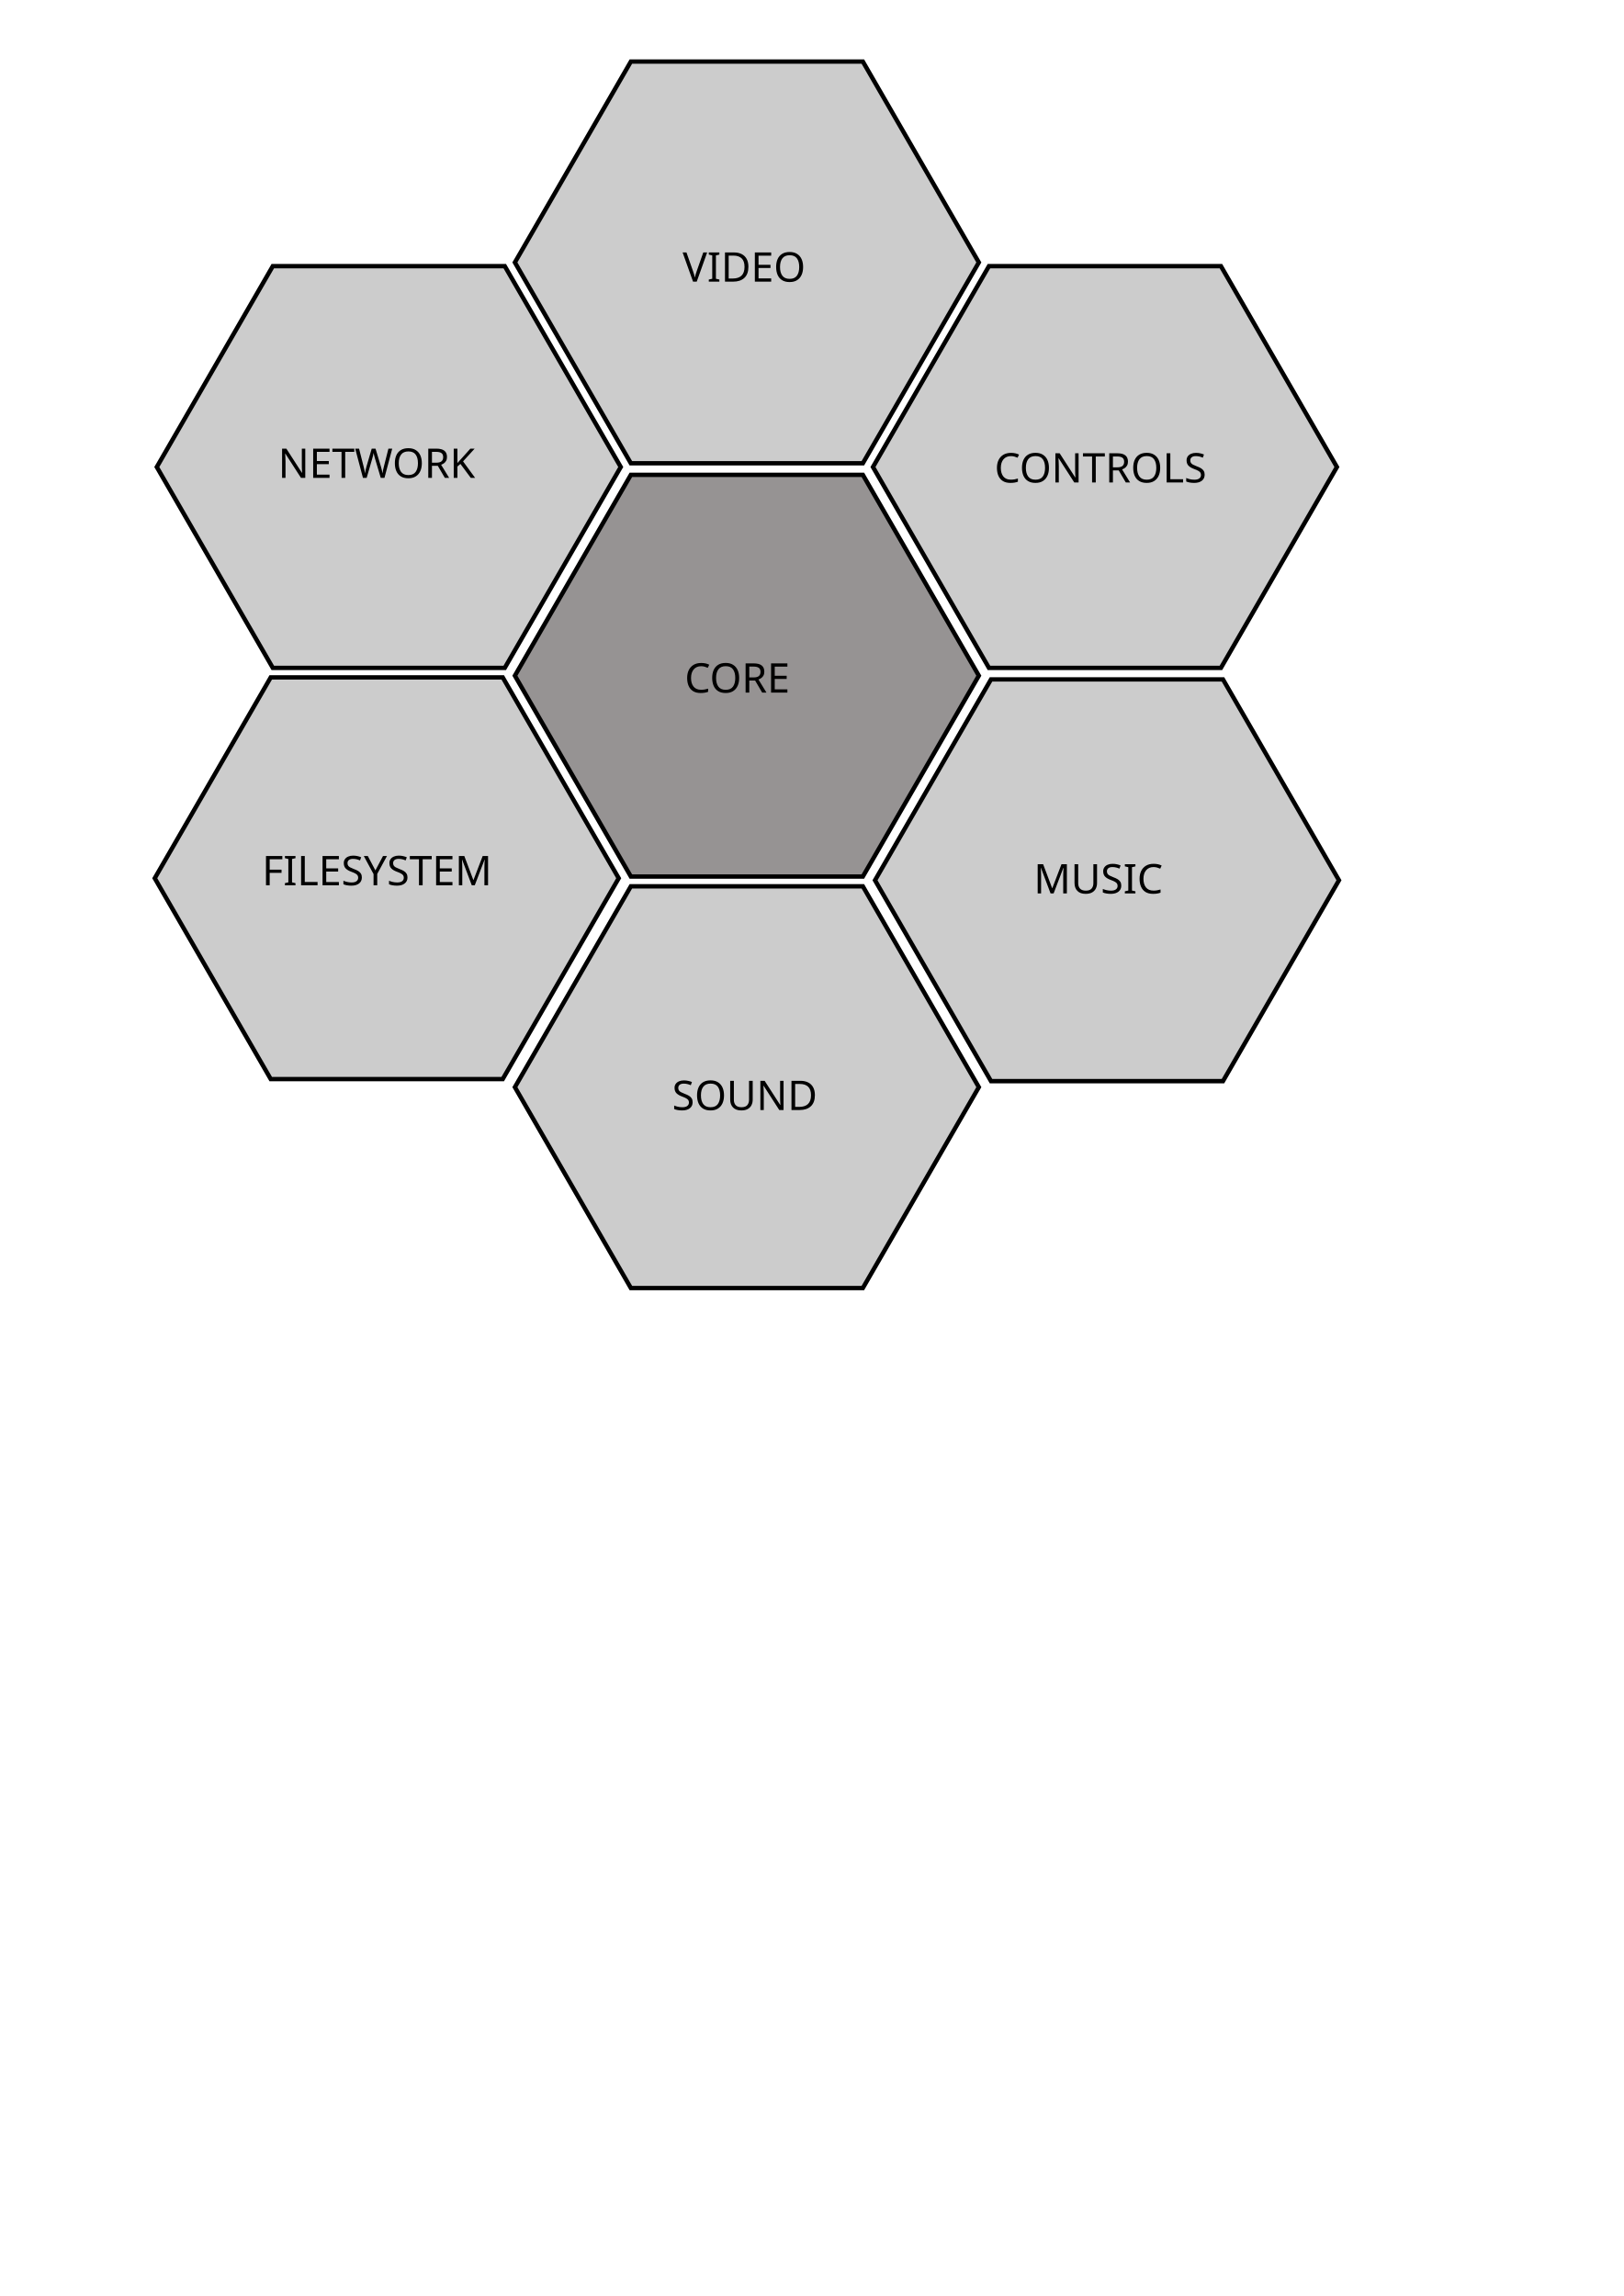
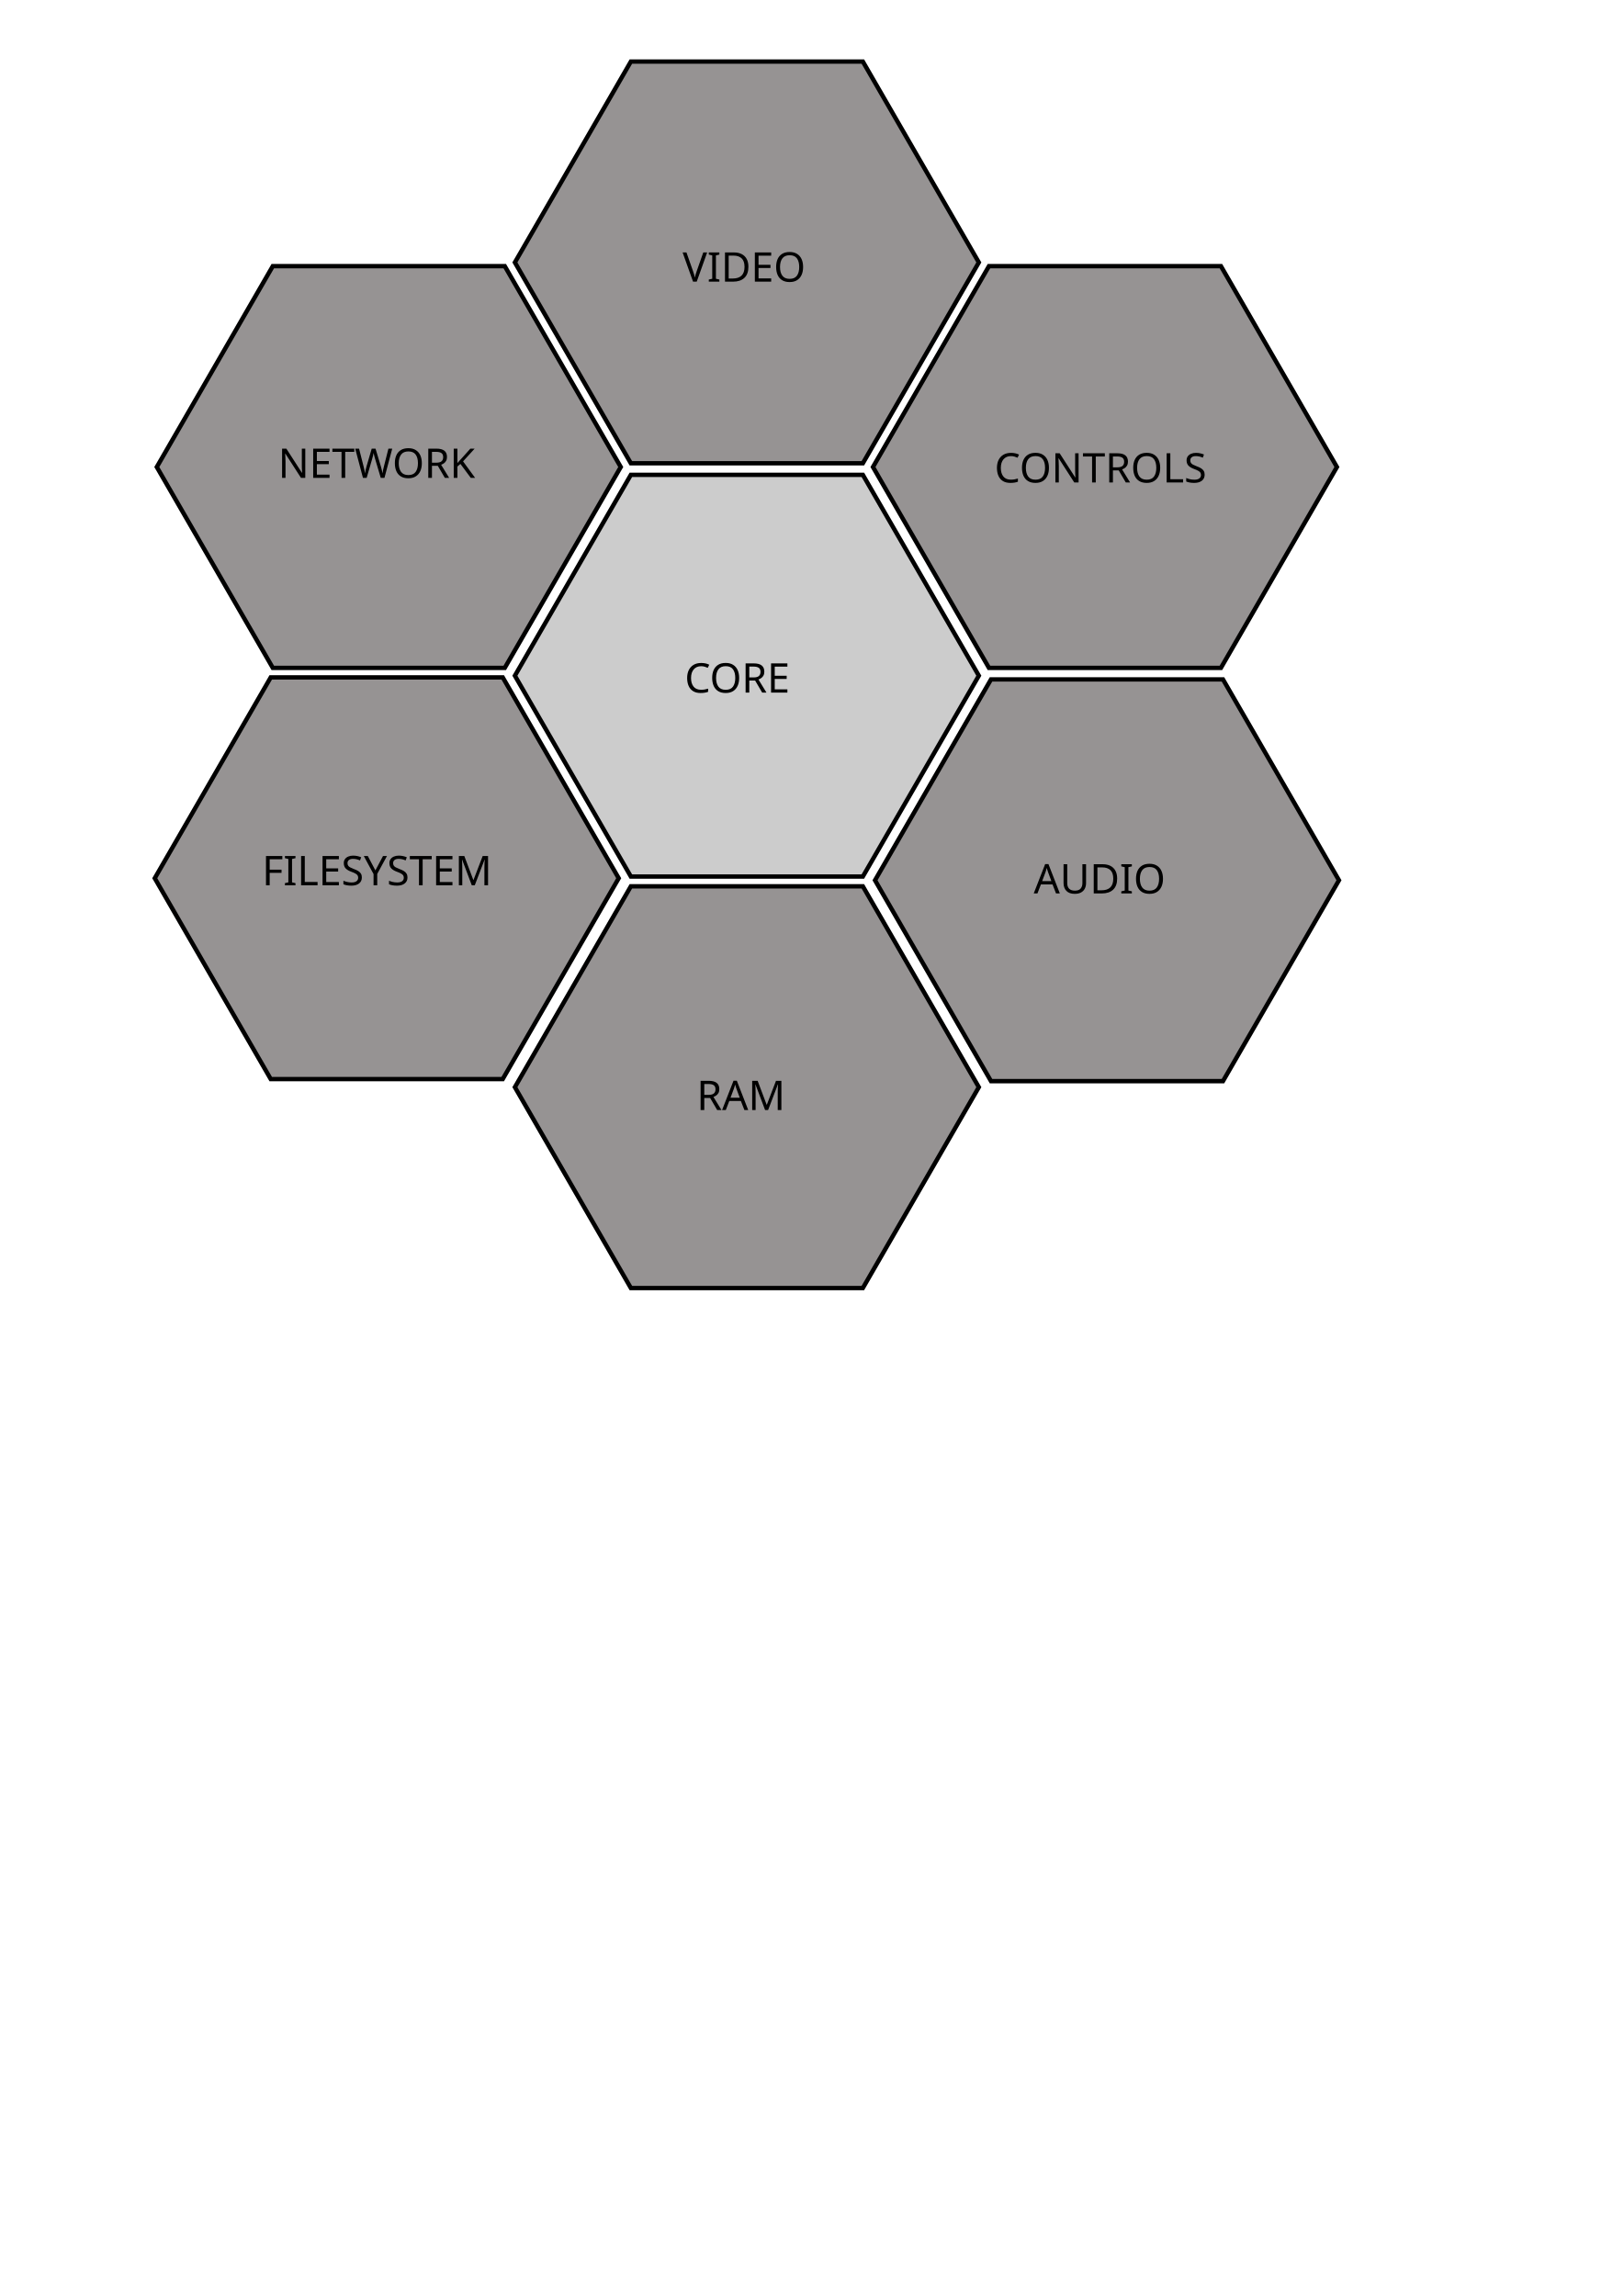
<svg xmlns="http://www.w3.org/2000/svg" width="210mm" height="297mm" viewBox="0 0 744.094 1052.362" id="svg2" version="1.1">
  <defs id="defs4" />
  <g id="layer1">
-     <path style="fill:#969393;fill-opacity:1;stroke:#000000;stroke-width:2;stroke-linecap:butt;stroke-miterlimit:4;stroke-dasharray:none;stroke-dashoffset:0;stroke-opacity:1" id="path4138" d="m 395.417,401.765 -106.309,0 -53.154,-92.066 53.154,-92.066 106.309,0 53.154,92.066 z" />
-     <path style="fill:#cccccc;fill-opacity:1;stroke:#000000;stroke-width:2;stroke-linecap:butt;stroke-miterlimit:4;stroke-dasharray:none;stroke-dashoffset:0;stroke-opacity:1" id="path4138-6" d="m 559.516,306.119 -106.309,-10e-6 -53.154,-92.066 53.154,-92.066 106.309,1e-5 53.154,92.066 z" />
-     <path style="fill:#cccccc;fill-opacity:1;stroke:#000000;stroke-width:2;stroke-linecap:butt;stroke-miterlimit:4;stroke-dasharray:none;stroke-dashoffset:0;stroke-opacity:1" id="path4138-8" d="m 560.454,495.535 -106.309,0 -53.154,-92.066 53.154,-92.066 106.309,0 53.154,92.066 z" />
-     <path style="fill:#cccccc;fill-opacity:1;stroke:#000000;stroke-width:2;stroke-linecap:butt;stroke-miterlimit:4;stroke-dasharray:none;stroke-dashoffset:0;stroke-opacity:1" id="path4138-4" d="m 395.417,590.368 -106.309,0 -53.154,-92.066 53.154,-92.066 106.309,1e-5 53.154,92.066 z" />
-     <path style="fill:#cccccc;fill-opacity:1;stroke:#000000;stroke-width:2;stroke-linecap:butt;stroke-miterlimit:4;stroke-dasharray:none;stroke-dashoffset:0;stroke-opacity:1" id="path4138-9" d="m 230.381,494.598 -106.309,0 -53.154,-92.066 53.154,-92.066 106.309,1e-5 53.154,92.066 z" />
-     <path style="fill:#cccccc;fill-opacity:1;stroke:#000000;stroke-width:2;stroke-linecap:butt;stroke-miterlimit:4;stroke-dasharray:none;stroke-dashoffset:0;stroke-opacity:1" id="path4138-0" d="m 231.319,306.119 -106.309,-10e-6 -53.154,-92.066 53.154,-92.066 106.309,10e-6 53.154,92.066 z" />
-     <path style="fill:#cccccc;fill-opacity:1;stroke:#000000;stroke-width:2;stroke-linecap:butt;stroke-miterlimit:4;stroke-dasharray:none;stroke-dashoffset:0;stroke-opacity:1" id="path4138-06" d="m 395.417,212.348 -106.309,0 -53.154,-92.066 53.154,-92.066 106.309,6e-6 53.154,92.066 z" />
-     <text xml:space="preserve" style="font-style:normal;font-weight:normal;font-size:18.75px;line-height:125%;font-family:Sans;letter-spacing:0px;word-spacing:0px;fill:#000000;fill-opacity:1;stroke:none;stroke-width:1px;stroke-linecap:butt;stroke-linejoin:miter;stroke-opacity:1" x="313.758" y="317.45" id="text4185">
-       <tspan id="tspan4187" x="313.758" y="317.45">CORE</tspan>
+     <path style="fill:#cccccc;fill-opacity:1;stroke:#000000;stroke-width:2;stroke-linecap:butt;stroke-miterlimit:4;stroke-dasharray:none;stroke-dashoffset:0;stroke-opacity:1" id="path4138" d="m 395.417,401.765 -106.309,0 -53.154,-92.066 53.154,-92.066 106.309,0 53.154,92.066 z" />
+     <path style="fill:#969393;fill-opacity:1;stroke:#000000;stroke-width:2;stroke-linecap:butt;stroke-miterlimit:4;stroke-dasharray:none;stroke-dashoffset:0;stroke-opacity:1" id="path4138-6" d="m 559.516,306.119 -106.309,-10e-6 -53.154,-92.066 53.154,-92.066 106.309,1e-5 53.154,92.066 z" />
+     <path style="fill:#969393;fill-opacity:1;stroke:#000000;stroke-width:2;stroke-linecap:butt;stroke-miterlimit:4;stroke-dasharray:none;stroke-dashoffset:0;stroke-opacity:1" id="path4138-8" d="m 560.454,495.535 -106.309,0 -53.154,-92.066 53.154,-92.066 106.309,0 53.154,92.066 z" />
+     <path style="fill:#969393;fill-opacity:1;stroke:#000000;stroke-width:2;stroke-linecap:butt;stroke-miterlimit:4;stroke-dasharray:none;stroke-dashoffset:0;stroke-opacity:1" id="path4138-4" d="m 395.417,590.368 -106.309,0 -53.154,-92.066 53.154,-92.066 106.309,1e-5 53.154,92.066 z" />
+     <path style="fill:#969393;fill-opacity:1;stroke:#000000;stroke-width:2;stroke-linecap:butt;stroke-miterlimit:4;stroke-dasharray:none;stroke-dashoffset:0;stroke-opacity:1" id="path4138-9" d="m 230.381,494.598 -106.309,0 -53.154,-92.066 53.154,-92.066 106.309,1e-5 53.154,92.066 z" />
+     <path style="fill:#969393;fill-opacity:1;stroke:#000000;stroke-width:2;stroke-linecap:butt;stroke-miterlimit:4;stroke-dasharray:none;stroke-dashoffset:0;stroke-opacity:1" id="path4138-0" d="m 231.319,306.119 -106.309,-10e-6 -53.154,-92.066 53.154,-92.066 106.309,10e-6 53.154,92.066 z" />
+     <path style="fill:#969393;fill-opacity:1;stroke:#000000;stroke-width:2;stroke-linecap:butt;stroke-miterlimit:4;stroke-dasharray:none;stroke-dashoffset:0;stroke-opacity:1" id="path4138-06" d="m 395.417,212.348 -106.309,0 -53.154,-92.066 53.154,-92.066 106.309,6e-6 53.154,92.066 z" />
+     <text xml:space="preserve" style="font-style:normal;font-weight:normal;line-height:0%;font-family:sans-serif;letter-spacing:0px;word-spacing:0px;fill:#000000;fill-opacity:1;stroke:none;stroke-width:1px;stroke-linecap:butt;stroke-linejoin:miter;stroke-opacity:1" x="313.758" y="317.45" id="text4185">
+       <tspan id="tspan4187" x="313.758" y="317.45" style="font-size:18.75px;line-height:1.25;font-family:sans-serif">CORE</tspan>
    </text>
-     <text xml:space="preserve" style="font-style:normal;font-weight:normal;font-size:18.75px;line-height:125%;font-family:Sans;letter-spacing:0px;word-spacing:0px;fill:#000000;fill-opacity:1;stroke:none;stroke-width:1px;stroke-linecap:butt;stroke-linejoin:miter;stroke-opacity:1" x="312.82" y="129.095" id="text4189">
-       <tspan id="tspan4191" x="312.82" y="129.095">VIDEO</tspan>
+     <text xml:space="preserve" style="font-style:normal;font-weight:normal;line-height:0%;font-family:sans-serif;letter-spacing:0px;word-spacing:0px;fill:#000000;fill-opacity:1;stroke:none;stroke-width:1px;stroke-linecap:butt;stroke-linejoin:miter;stroke-opacity:1" x="312.82" y="129.095" id="text4189">
+       <tspan id="tspan4191" x="312.82" y="129.095" style="font-size:18.75px;line-height:1.25;font-family:sans-serif">VIDEO</tspan>
    </text>
-     <text xml:space="preserve" style="font-style:normal;font-weight:normal;font-size:18.75px;line-height:125%;font-family:Sans;letter-spacing:0px;word-spacing:0px;fill:#000000;fill-opacity:1;stroke:none;stroke-width:1px;stroke-linecap:butt;stroke-linejoin:miter;stroke-opacity:1" x="455.725" y="221.149" id="text4189-1">
-       <tspan id="tspan4191-0" x="455.725" y="221.149">CONTROLS</tspan>
+     <text xml:space="preserve" style="font-style:normal;font-weight:normal;line-height:0%;font-family:sans-serif;letter-spacing:0px;word-spacing:0px;fill:#000000;fill-opacity:1;stroke:none;stroke-width:1px;stroke-linecap:butt;stroke-linejoin:miter;stroke-opacity:1" x="455.725" y="221.149" id="text4189-1">
+       <tspan id="tspan4191-0" x="455.725" y="221.149" style="font-size:18.75px;line-height:1.25;font-family:sans-serif">CONTROLS</tspan>
    </text>
-     <text xml:space="preserve" style="font-style:normal;font-weight:normal;font-size:18.75px;line-height:125%;font-family:Sans;letter-spacing:0px;word-spacing:0px;fill:#000000;fill-opacity:1;stroke:none;stroke-width:1px;stroke-linecap:butt;stroke-linejoin:miter;stroke-opacity:1" x="473.725" y="409.503" id="text4189-8">
-       <tspan id="tspan4191-9" x="473.725" y="409.503">MUSIC</tspan>
+     <text xml:space="preserve" style="font-style:normal;font-weight:normal;line-height:0%;font-family:sans-serif;letter-spacing:0px;word-spacing:0px;fill:#000000;fill-opacity:1;stroke:none;stroke-width:1px;stroke-linecap:butt;stroke-linejoin:miter;stroke-opacity:1" x="473.725" y="409.503" id="text4189-8">
+       <tspan id="tspan4191-9" x="473.725" y="409.503" style="font-size:18.75px;line-height:1.25;font-family:sans-serif">AUDIO</tspan>
    </text>
-     <text xml:space="preserve" style="font-style:normal;font-weight:normal;font-size:18.75px;line-height:125%;font-family:Sans;letter-spacing:0px;word-spacing:0px;fill:#000000;fill-opacity:1;stroke:none;stroke-width:1px;stroke-linecap:butt;stroke-linejoin:miter;stroke-opacity:1" x="308" y="508.776" id="text4189-15">
-       <tspan id="tspan4191-4" x="308" y="508.776">SOUND</tspan>
+     <text xml:space="preserve" style="font-style:normal;font-weight:normal;line-height:0%;font-family:sans-serif;letter-spacing:0px;word-spacing:0px;fill:#000000;fill-opacity:1;stroke:none;stroke-width:1px;stroke-linecap:butt;stroke-linejoin:miter;stroke-opacity:1" x="319.25" y="508.776" id="text4189-15">
+       <tspan id="tspan4191-4" x="319.25" y="508.776" style="font-size:18.75px;line-height:1.25;font-family:sans-serif">RAM</tspan>
    </text>
-     <text xml:space="preserve" style="font-style:normal;font-weight:normal;font-size:18.75px;line-height:125%;font-family:Sans;letter-spacing:0px;word-spacing:0px;fill:#000000;fill-opacity:1;stroke:none;stroke-width:1px;stroke-linecap:butt;stroke-linejoin:miter;stroke-opacity:1" x="120.085" y="405.752" id="text4189-7">
-       <tspan id="tspan4191-8" x="120.085" y="405.752">FILESYSTEM</tspan>
+     <text xml:space="preserve" style="font-style:normal;font-weight:normal;line-height:0%;font-family:sans-serif;letter-spacing:0px;word-spacing:0px;fill:#000000;fill-opacity:1;stroke:none;stroke-width:1px;stroke-linecap:butt;stroke-linejoin:miter;stroke-opacity:1" x="120.085" y="405.752" id="text4189-7">
+       <tspan id="tspan4191-8" x="120.085" y="405.752" style="font-size:18.75px;line-height:1.25;font-family:sans-serif">FILESYSTEM</tspan>
    </text>
-     <text xml:space="preserve" style="font-style:normal;font-weight:normal;font-size:18.75px;line-height:125%;font-family:Sans;letter-spacing:0px;word-spacing:0px;fill:#000000;fill-opacity:1;stroke:none;stroke-width:1px;stroke-linecap:butt;stroke-linejoin:miter;stroke-opacity:1" x="127.462" y="219.024" id="text4189-9">
-       <tspan id="tspan4191-48" x="127.462" y="219.024">NETWORK</tspan>
+     <text xml:space="preserve" style="font-style:normal;font-weight:normal;line-height:0%;font-family:sans-serif;letter-spacing:0px;word-spacing:0px;fill:#000000;fill-opacity:1;stroke:none;stroke-width:1px;stroke-linecap:butt;stroke-linejoin:miter;stroke-opacity:1" x="127.462" y="219.024" id="text4189-9">
+       <tspan id="tspan4191-48" x="127.462" y="219.024" style="font-size:18.75px;line-height:1.25;font-family:sans-serif">NETWORK</tspan>
    </text>
  </g>
</svg>
